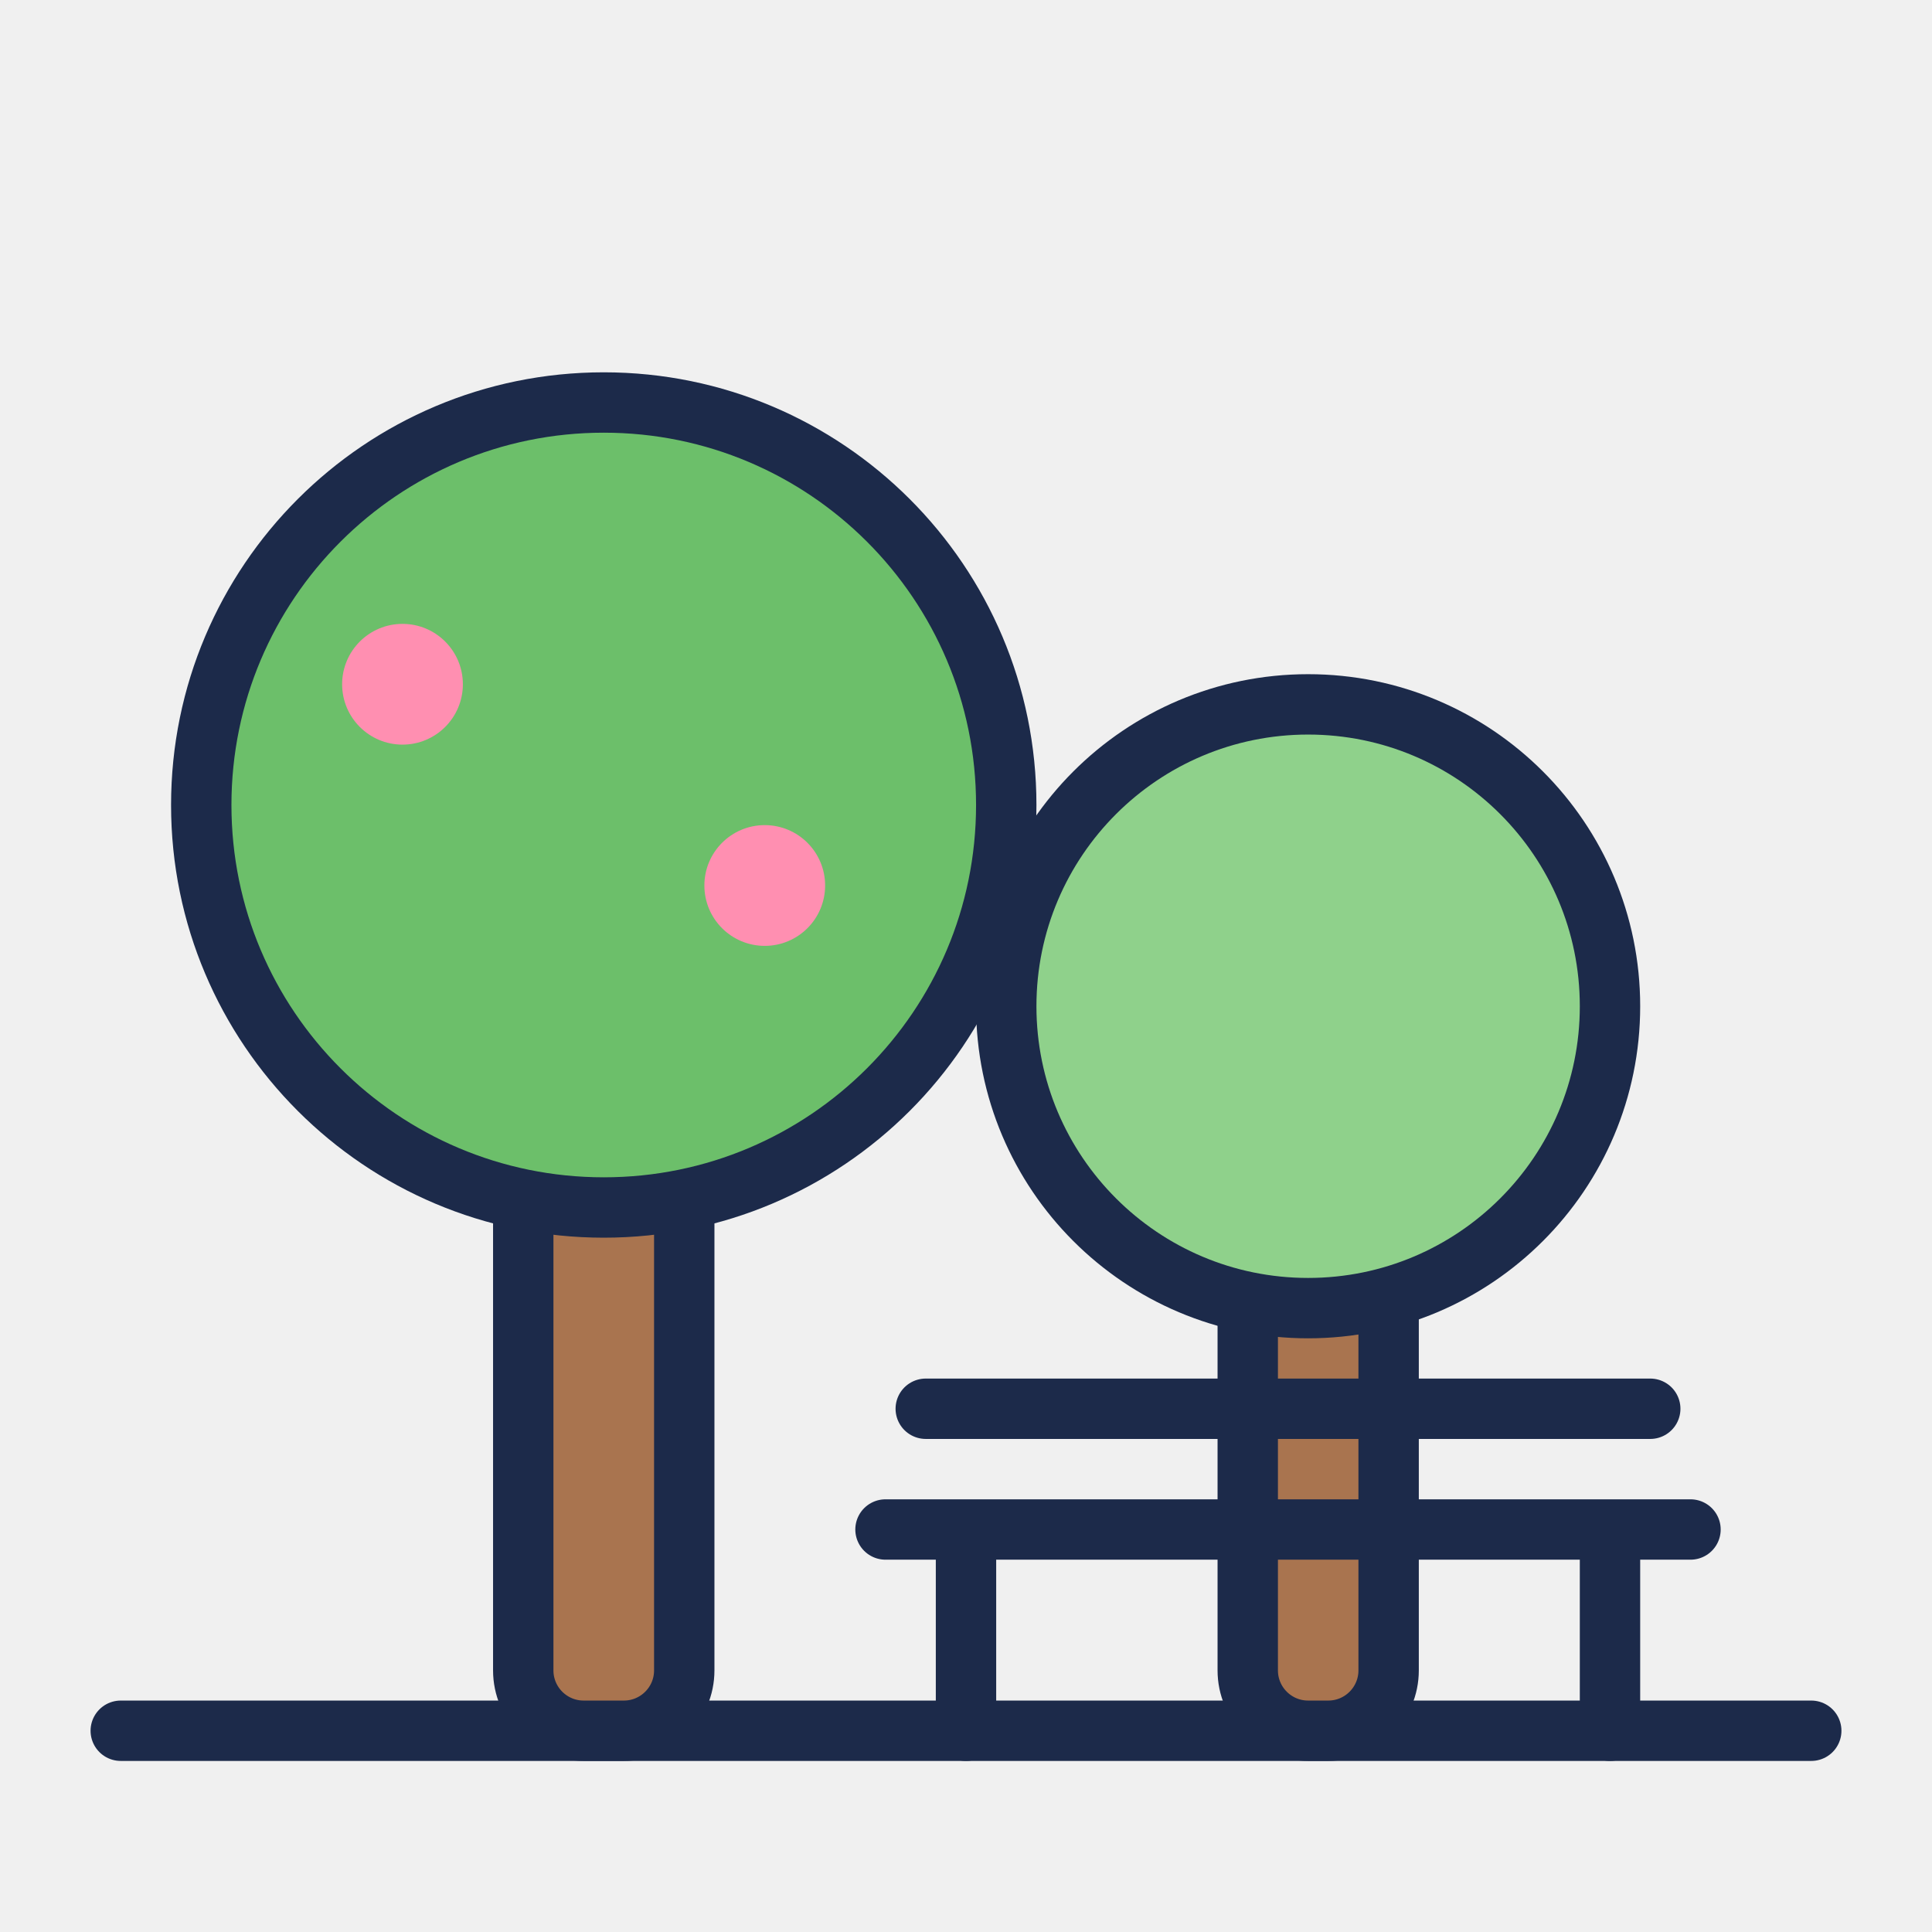
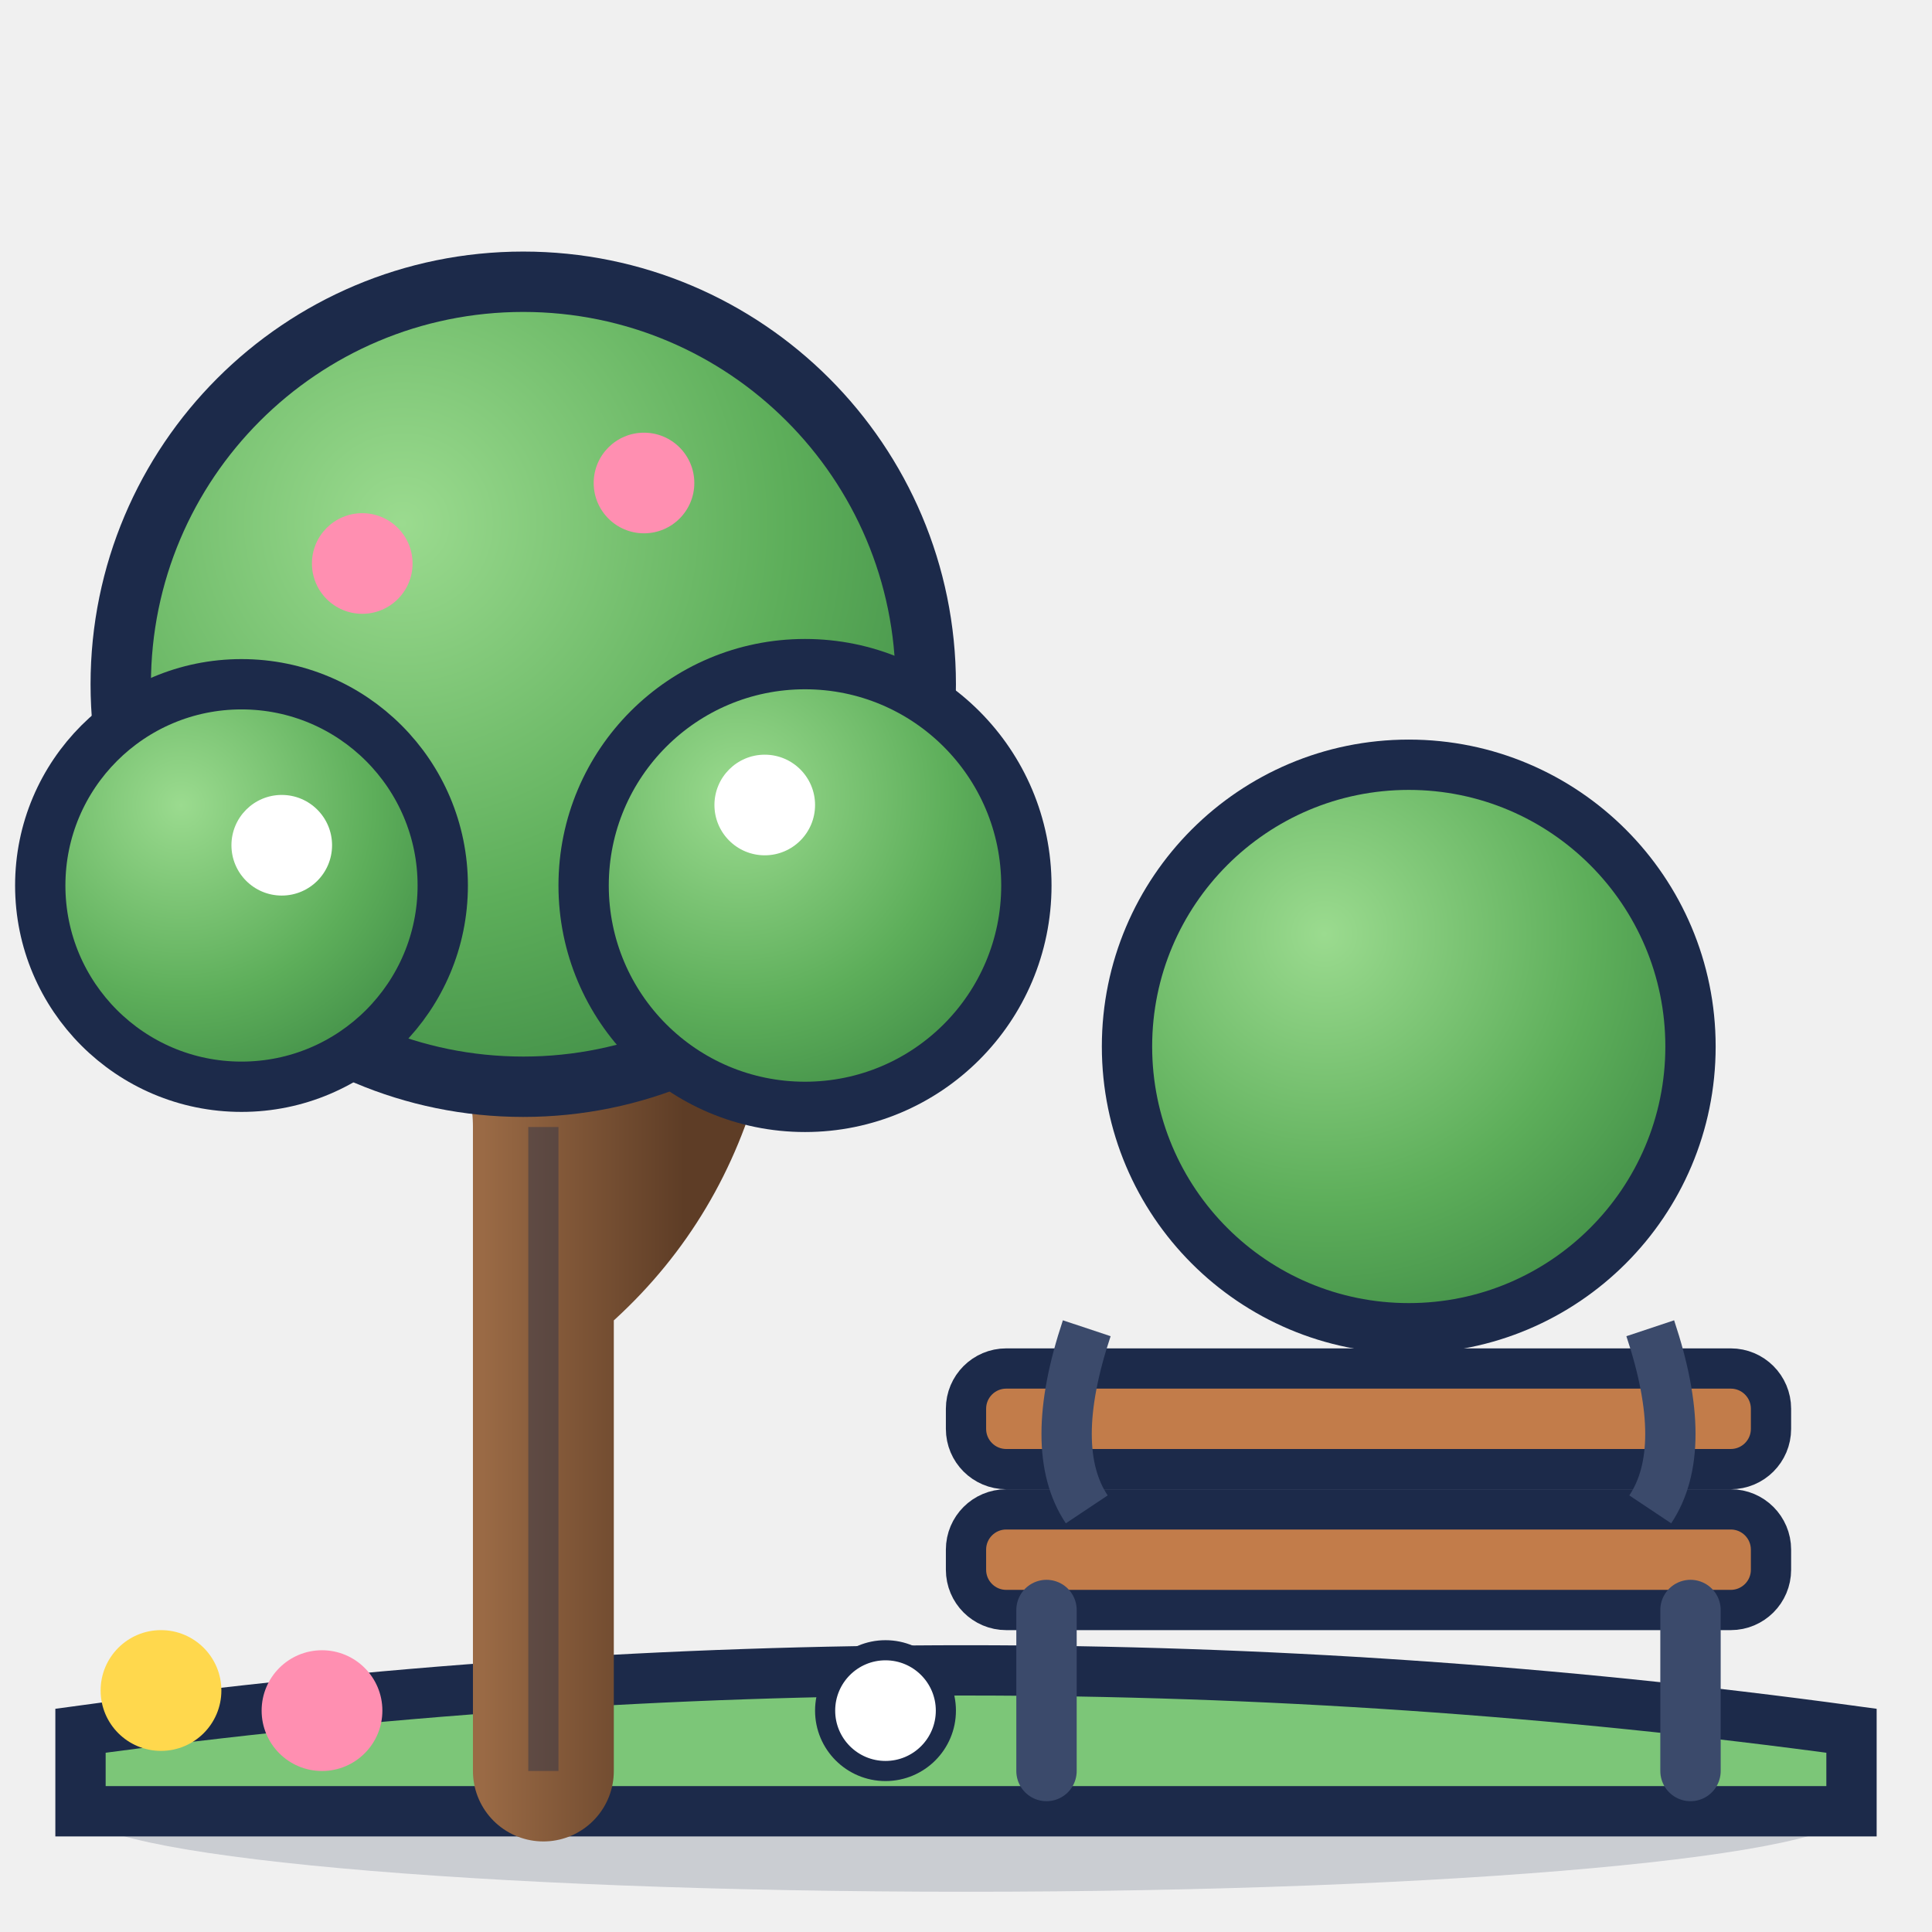
<svg xmlns="http://www.w3.org/2000/svg" width="96" height="96" viewBox="0 0 96 96" fill="none">
-   <path d="M6 86 H90" stroke="#1C2A4A" stroke-width="3" stroke-linecap="round" stroke-linejoin="round" />
-   <rect x="26" y="52" width="8" height="34" rx="3" fill="#A9744F" stroke="#1C2A4A" stroke-width="3" stroke-linecap="round" stroke-linejoin="round" />
-   <circle cx="30" cy="40" r="20" fill="#6CBF6A" stroke="#1C2A4A" stroke-width="3" stroke-linecap="round" stroke-linejoin="round" />
-   <rect x="62" y="60" width="7" height="26" rx="3" fill="#A9744F" stroke="#1C2A4A" stroke-width="3" stroke-linecap="round" stroke-linejoin="round" />
-   <circle cx="65" cy="50" r="15" fill="#8FD18B" stroke="#1C2A4A" stroke-width="3" stroke-linecap="round" stroke-linejoin="round" />
-   <path d="M44 76 H84 M48 76 V86 M80 76 V86 M46 70 H82" stroke="#1C2A4A" stroke-width="3" stroke-linecap="round" stroke-linejoin="round" />
-   <circle cx="20" cy="34" r="3" fill="#FF8FB1" />
-   <circle cx="38" cy="44" r="3" fill="#FF8FB1" />
+   <defs>
+     <radialGradient id="lf" cx="0.35" cy="0.3" r="0.8">
+       <stop offset="0" stop-color="#9BDB8F" />
+       <stop offset="0.6" stop-color="#5DAE5A" />
+       <stop offset="1" stop-color="#3E8A45" />
+     </radialGradient>
+     <linearGradient id="tr" x1="0" x2="1">
+       <stop offset="0" stop-color="#9A6A45" />
+       <stop offset="1" stop-color="#5E3D26" />
+     </linearGradient>
+   </defs>
+   <ellipse cx="48" cy="90" rx="44" ry="4" fill="#1C2A4A" opacity="0.18" />
+   <path d="M4 86 Q 48 80 92 86 V 90 H 4 Z" fill="#7CC678" stroke="#1C2A4A" stroke-width="2.5" />
+   <path d="M27 88 V56 Q 27 52 24 48 M27 64 Q 32 60 34 54" stroke="url(#tr)" stroke-width="7" stroke-linecap="round" />
+   <path d="M27 88 V56" stroke="#1C2A4A" stroke-width="1.5" opacity="0.4" />
+   <circle cx="26" cy="34" r="20" fill="url(#lf)" stroke="#1C2A4A" stroke-width="3" />
+   <circle cx="12" cy="44" r="10" fill="url(#lf)" stroke="#1C2A4A" stroke-width="2.5" />
+   <circle cx="40" cy="44" r="11" fill="url(#lf)" stroke="#1C2A4A" stroke-width="2.5" />
+   <circle cx="18" cy="28" r="2.5" fill="#FF8FB1" />
+   <circle cx="32" cy="24" r="2.5" fill="#FF8FB1" />
+   <circle cx="38" cy="40" r="2.5" fill="#FFFFFF" />
+   <circle cx="14" cy="42" r="2.5" fill="#FFFFFF" />
+   <path d="M70 88 V64" stroke="url(#tr)" stroke-width="6" stroke-linecap="round" />
+   <circle cx="70" cy="52" r="14" fill="url(#lf)" stroke="#1C2A4A" stroke-width="2.5" />
+   <rect x="48" y="68" width="40" height="5" rx="2" fill="#C27C4A" stroke="#1C2A4A" stroke-width="2" />
+   <rect x="48" y="75" width="40" height="5" rx="2" fill="#C27C4A" stroke="#1C2A4A" stroke-width="2" />
+   <path d="M52 80 V88 M84 80 V88" stroke="#3B4A6B" stroke-width="3" stroke-linecap="round" />
+   <path d="M54 66 Q 52 72 54 75 M82 66 Q 84 72 82 75" stroke="#3B4A6B" stroke-width="2.5" />
+   <circle cx="8" cy="84" r="3" fill="#FFD84D" />
+   <circle cx="16" cy="85" r="3" fill="#FF8FB1" />
+   <circle cx="44" cy="85" r="3" fill="#FFFFFF" stroke="#1C2A4A" stroke-width="1" />
</svg>
